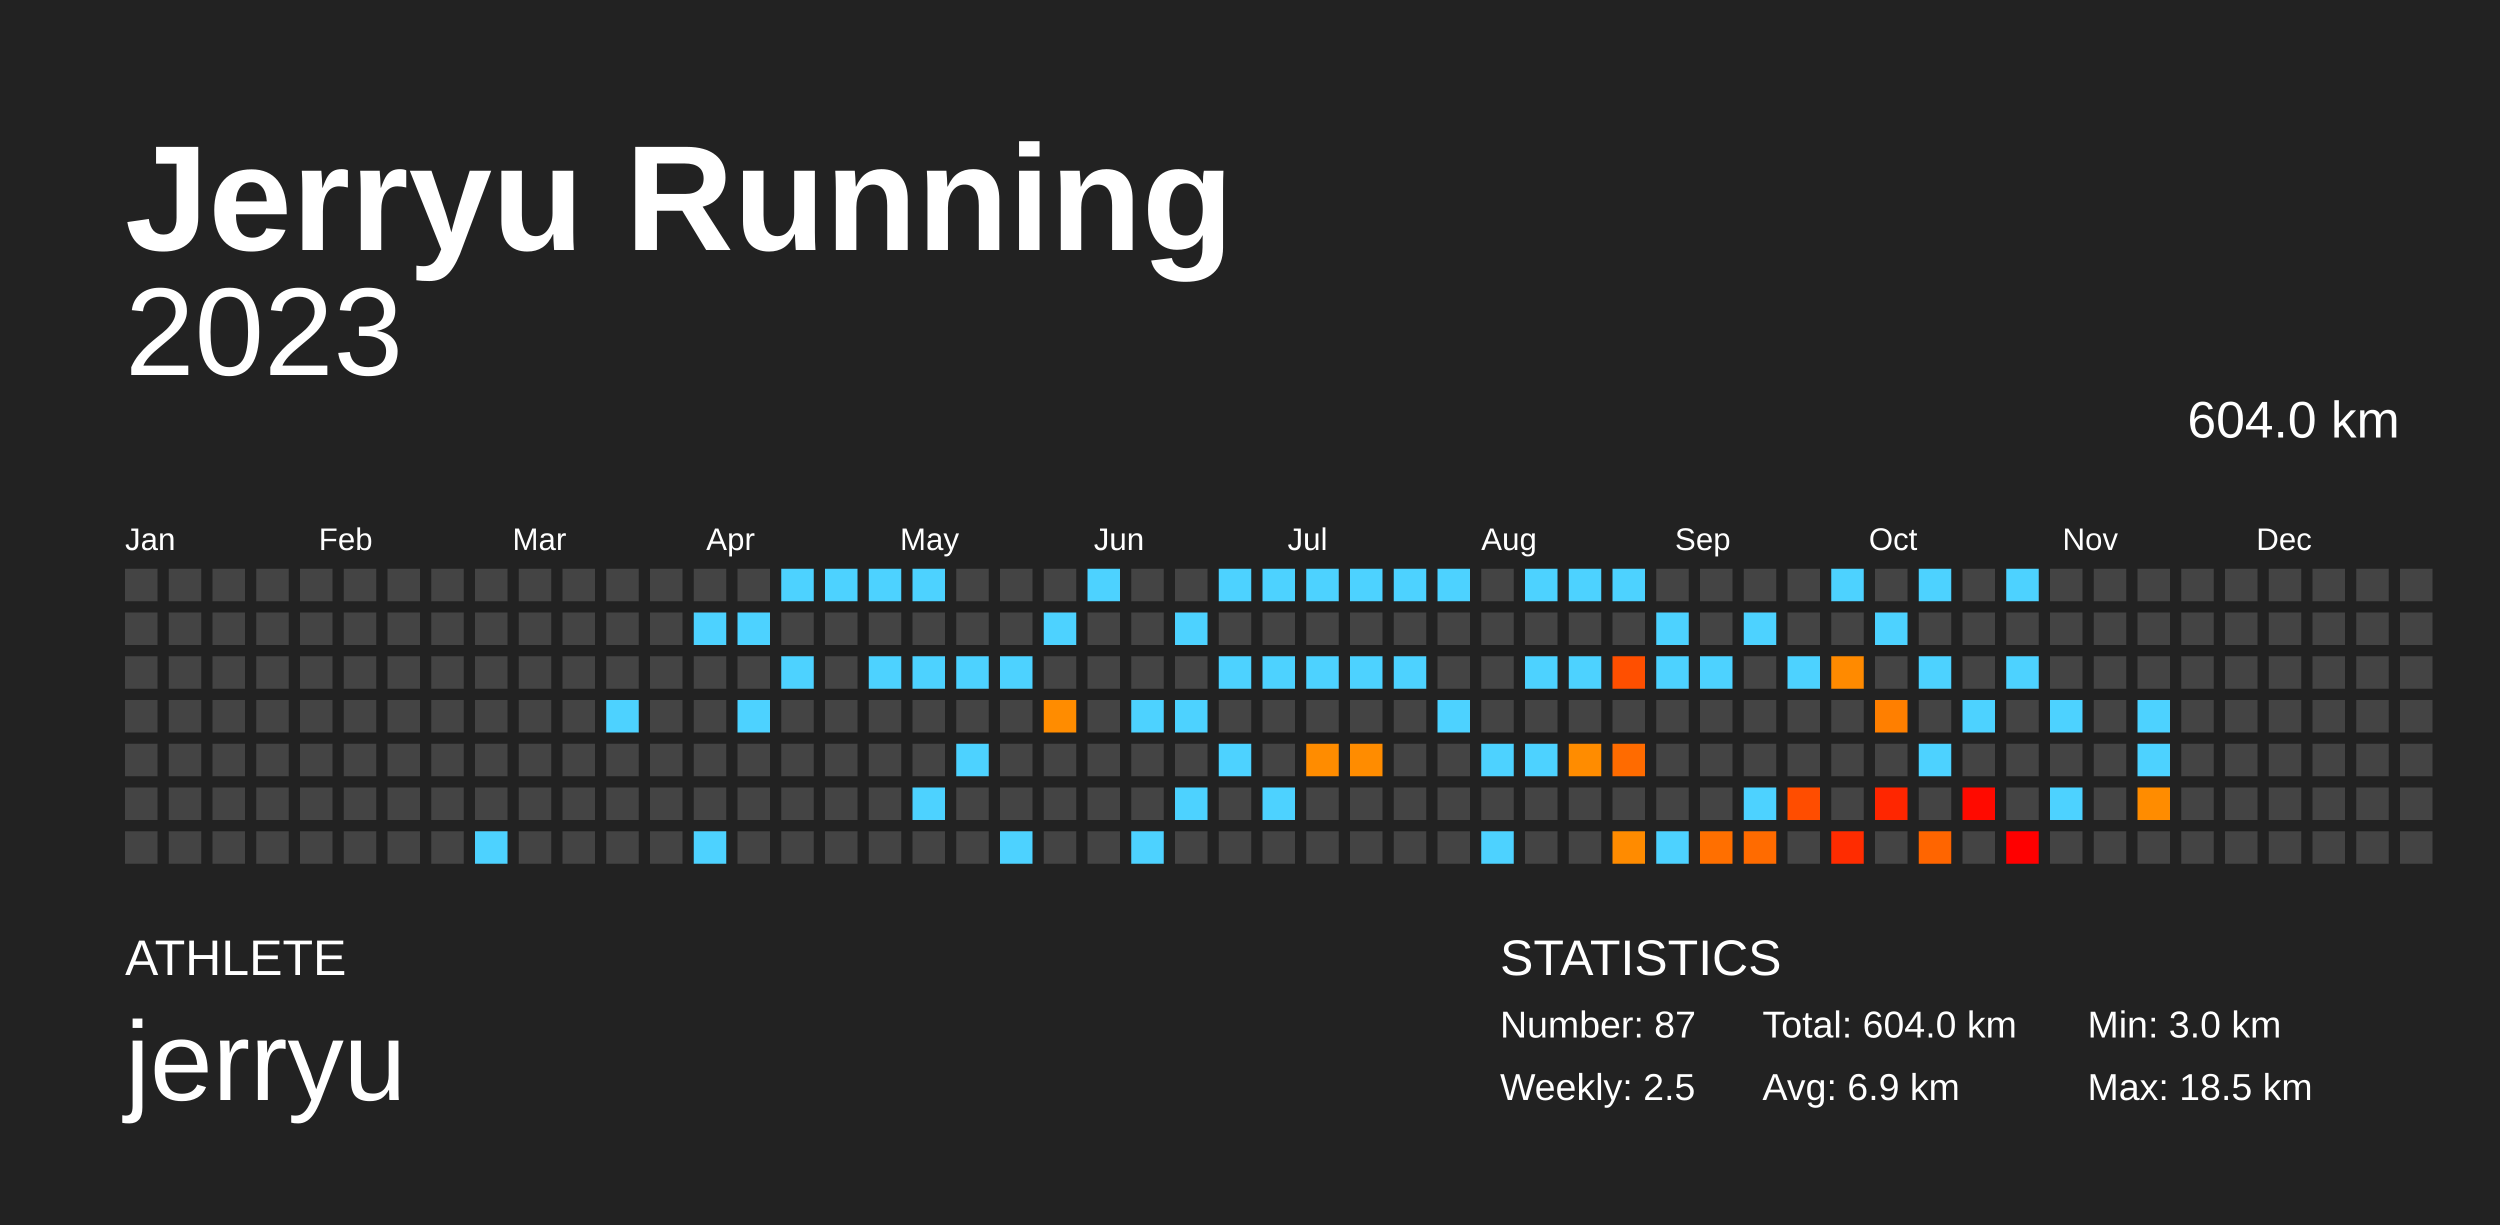
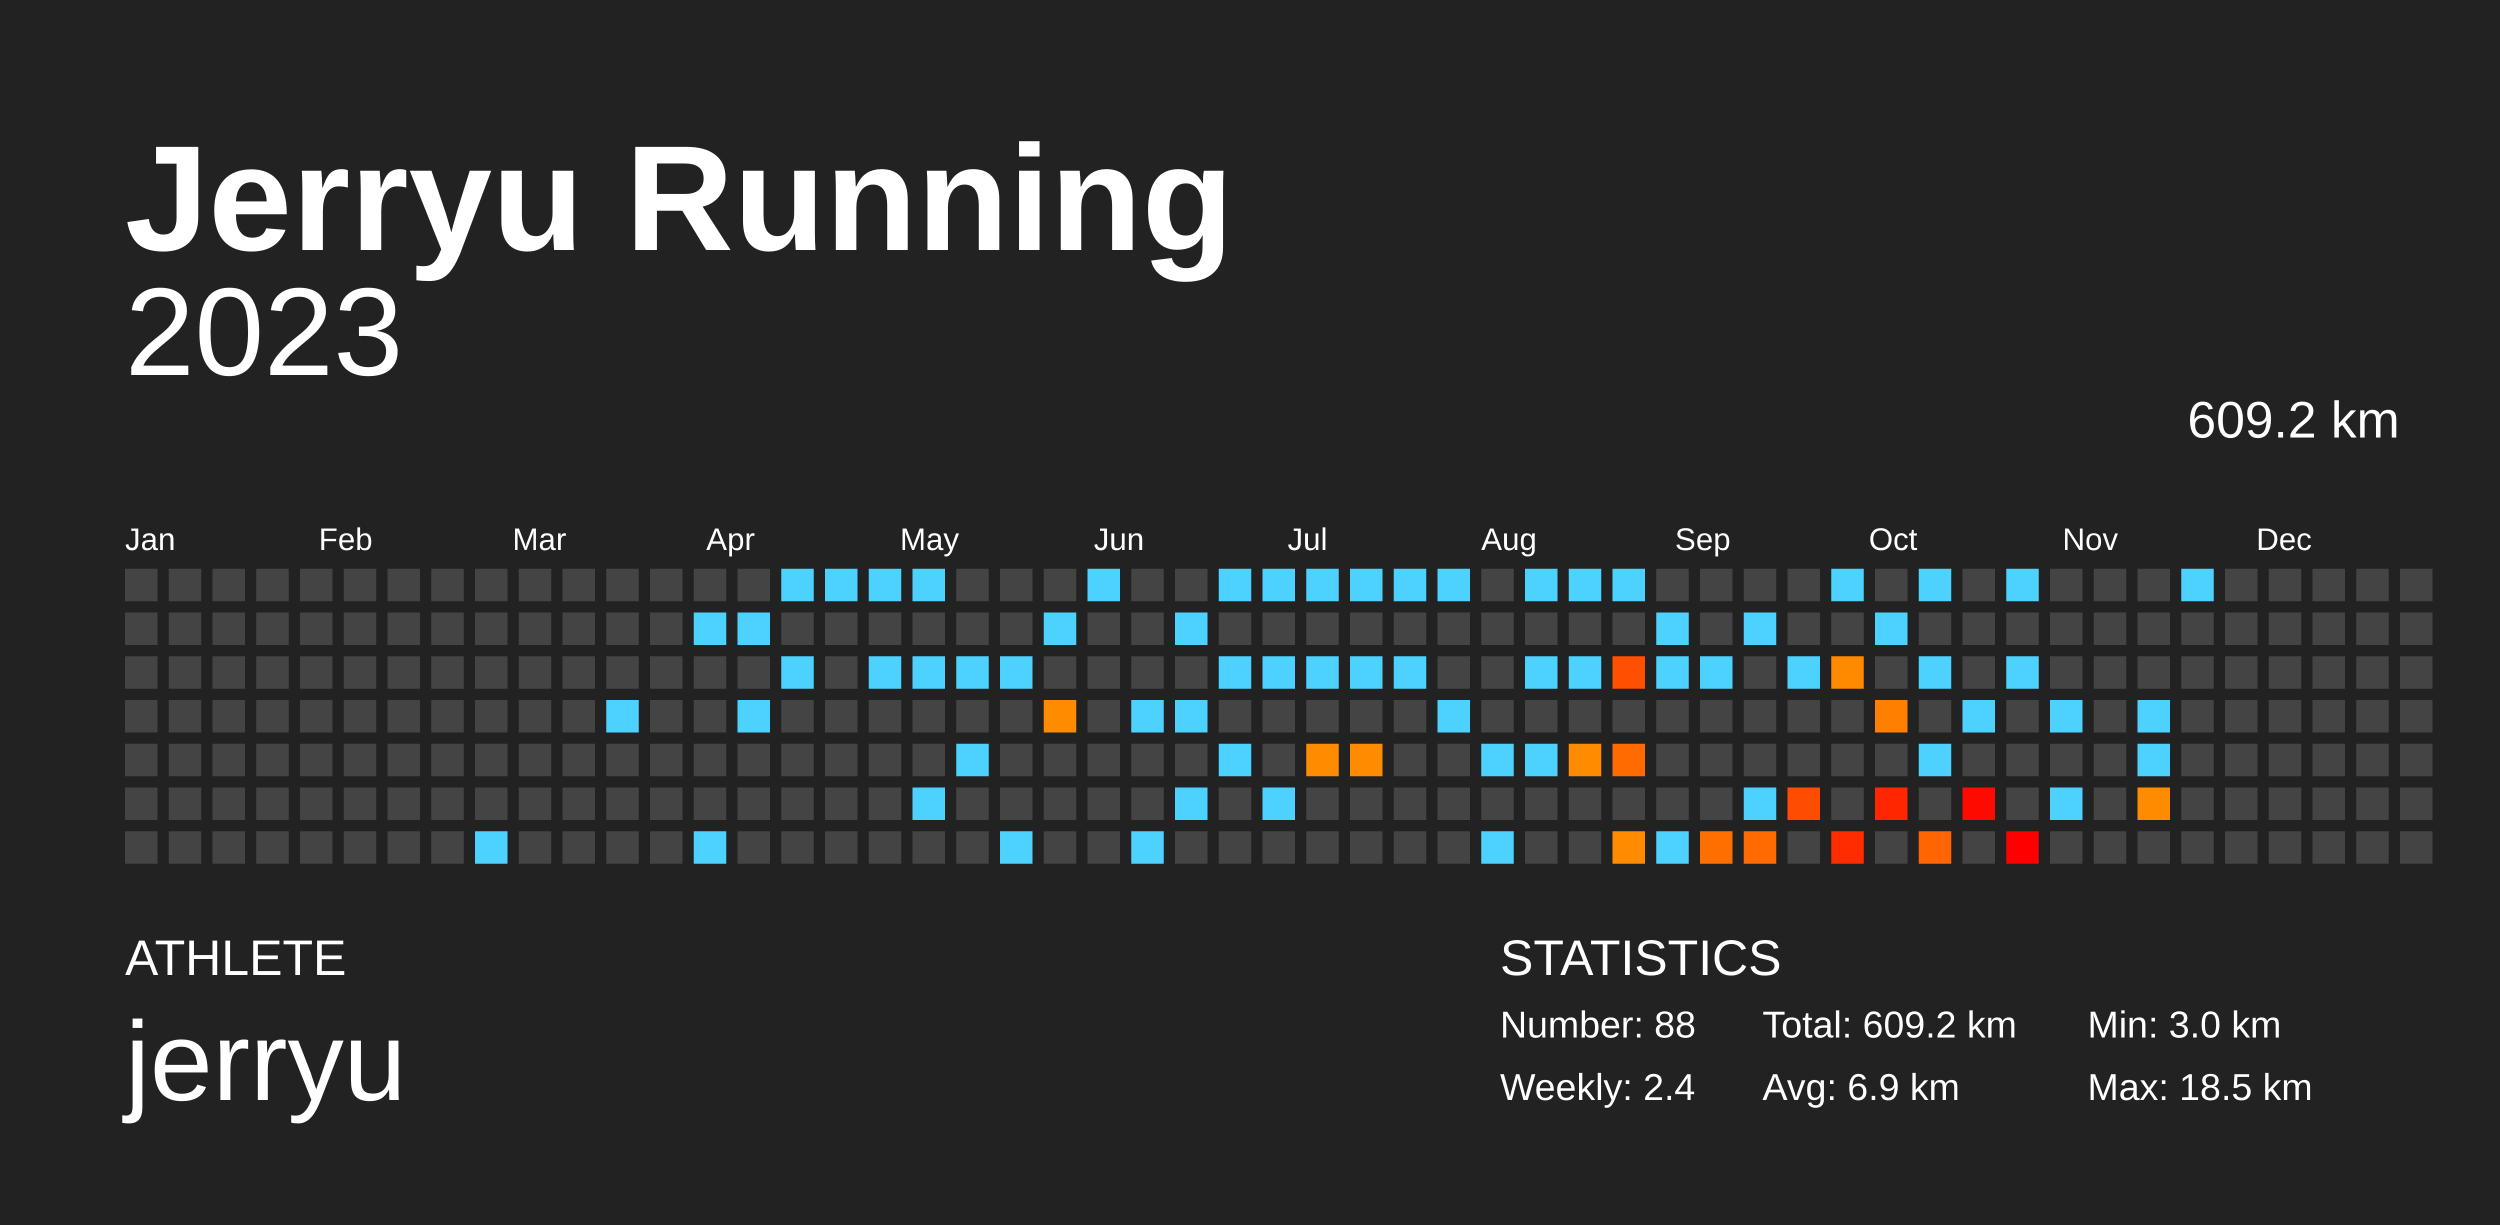
<svg xmlns="http://www.w3.org/2000/svg" baseProfile="full" height="98mm" version="1.1" viewBox="0,0,200,98" width="200mm">
  <defs />
  <rect fill="#222222" height="98" width="200" x="0" y="0" />
  <text fill="#FFFFFF" style="font-size:12px; font-family:Arial; font-weight:bold;" x="10" y="20">Jerryu Running</text>
  <text fill="#FFFFFF" style="font-size:4px; font-family:Arial" x="10" y="78">ATHLETE</text>
  <text fill="#FFFFFF" style="font-size:9px; font-family:Arial" x="10" y="88">jerryu</text>
  <text fill="#FFFFFF" style="font-size:4px; font-family:Arial" x="120" y="78">STATISTICS</text>
-   <text fill="#FFFFFF" style="font-size:3px; font-family:Arial" x="120" y="83">Number: 87</text>
-   <text fill="#FFFFFF" style="font-size:3px; font-family:Arial" x="120" y="88">Weekly: 2.5</text>
-   <text fill="#FFFFFF" style="font-size:3px; font-family:Arial" x="141" y="83">Total: 604.0 km</text>
+   <text fill="#FFFFFF" style="font-size:3px; font-family:Arial" x="120" y="83">Number: 88</text>
+   <text fill="#FFFFFF" style="font-size:3px; font-family:Arial" x="120" y="88">Weekly: 2.4</text>
+   <text fill="#FFFFFF" style="font-size:3px; font-family:Arial" x="141" y="83">Total: 609.2 km</text>
  <text fill="#FFFFFF" style="font-size:3px; font-family:Arial" x="141" y="88">Avg: 6.9 km</text>
  <text fill="#FFFFFF" style="font-size:3px; font-family:Arial" x="167" y="83">Min: 3.0 km</text>
  <text fill="#FFFFFF" style="font-size:3px; font-family:Arial" x="167" y="88">Max: 18.5 km</text>
  <text alignment-baseline="hanging" fill="#FFFFFF" style="font-size:10.0px; font-family:Arial;" x="10" y="30">2023</text>
-   <text alignment-baseline="hanging" fill="#FFFFFF" style="font-size:4.125px; font-family:Arial;" x="175" y="35">604.0 km</text>
+   <text alignment-baseline="hanging" fill="#FFFFFF" style="font-size:4.125px; font-family:Arial;" x="175" y="35">609.2 km</text>
  <text fill="#FFFFFF" style="font-size:2.5px; font-family:Arial" x="10.0" y="44">Jan</text>
  <text fill="#FFFFFF" style="font-size:2.5px; font-family:Arial" x="25.5" y="44">Feb</text>
  <text fill="#FFFFFF" style="font-size:2.5px; font-family:Arial" x="41.0" y="44">Mar</text>
  <text fill="#FFFFFF" style="font-size:2.5px; font-family:Arial" x="56.5" y="44">Apr</text>
  <text fill="#FFFFFF" style="font-size:2.5px; font-family:Arial" x="72.0" y="44">May</text>
  <text fill="#FFFFFF" style="font-size:2.5px; font-family:Arial" x="87.5" y="44">Jun</text>
  <text fill="#FFFFFF" style="font-size:2.5px; font-family:Arial" x="103.0" y="44">Jul</text>
  <text fill="#FFFFFF" style="font-size:2.5px; font-family:Arial" x="118.5" y="44">Aug</text>
  <text fill="#FFFFFF" style="font-size:2.5px; font-family:Arial" x="134.0" y="44">Sep</text>
  <text fill="#FFFFFF" style="font-size:2.5px; font-family:Arial" x="149.5" y="44">Oct</text>
  <text fill="#FFFFFF" style="font-size:2.5px; font-family:Arial" x="165.0" y="44">Nov</text>
  <text fill="#FFFFFF" style="font-size:2.5px; font-family:Arial" x="180.5" y="44">Dec</text>
  <rect fill="#444444" height="2.6" width="2.6" x="10.0" y="45.5" />
  <rect fill="#444444" height="2.6" width="2.6" x="10.0" y="49.0" />
  <rect fill="#444444" height="2.6" width="2.6" x="10.0" y="52.5" />
  <rect fill="#444444" height="2.6" width="2.6" x="10.0" y="56.0" />
  <rect fill="#444444" height="2.6" width="2.6" x="10.0" y="59.5" />
  <rect fill="#444444" height="2.6" width="2.6" x="10.0" y="63.0" />
  <rect fill="#444444" height="2.6" width="2.6" x="10.0" y="66.5" />
  <rect fill="#444444" height="2.6" width="2.6" x="13.5" y="45.5" />
  <rect fill="#444444" height="2.6" width="2.6" x="13.5" y="49.0" />
  <rect fill="#444444" height="2.6" width="2.6" x="13.5" y="52.5" />
  <rect fill="#444444" height="2.6" width="2.6" x="13.5" y="56.0" />
  <rect fill="#444444" height="2.6" width="2.6" x="13.5" y="59.5" />
  <rect fill="#444444" height="2.6" width="2.6" x="13.5" y="63.0" />
  <rect fill="#444444" height="2.6" width="2.6" x="13.5" y="66.5" />
  <rect fill="#444444" height="2.6" width="2.6" x="17.0" y="45.5" />
  <rect fill="#444444" height="2.6" width="2.6" x="17.0" y="49.0" />
  <rect fill="#444444" height="2.6" width="2.6" x="17.0" y="52.5" />
  <rect fill="#444444" height="2.6" width="2.6" x="17.0" y="56.0" />
  <rect fill="#444444" height="2.6" width="2.6" x="17.0" y="59.5" />
  <rect fill="#444444" height="2.6" width="2.6" x="17.0" y="63.0" />
  <rect fill="#444444" height="2.6" width="2.6" x="17.0" y="66.5" />
  <rect fill="#444444" height="2.6" width="2.6" x="20.5" y="45.5" />
  <rect fill="#444444" height="2.6" width="2.6" x="20.5" y="49.0" />
  <rect fill="#444444" height="2.6" width="2.6" x="20.5" y="52.5" />
  <rect fill="#444444" height="2.6" width="2.6" x="20.5" y="56.0" />
  <rect fill="#444444" height="2.6" width="2.6" x="20.5" y="59.5" />
  <rect fill="#444444" height="2.6" width="2.6" x="20.5" y="63.0" />
  <rect fill="#444444" height="2.6" width="2.6" x="20.5" y="66.5" />
  <rect fill="#444444" height="2.6" width="2.6" x="24.0" y="45.5" />
  <rect fill="#444444" height="2.6" width="2.6" x="24.0" y="49.0" />
  <rect fill="#444444" height="2.6" width="2.6" x="24.0" y="52.5" />
  <rect fill="#444444" height="2.6" width="2.6" x="24.0" y="56.0" />
  <rect fill="#444444" height="2.6" width="2.6" x="24.0" y="59.5" />
  <rect fill="#444444" height="2.6" width="2.6" x="24.0" y="63.0" />
  <rect fill="#444444" height="2.6" width="2.6" x="24.0" y="66.5" />
  <rect fill="#444444" height="2.6" width="2.6" x="27.5" y="45.5" />
  <rect fill="#444444" height="2.6" width="2.6" x="27.5" y="49.0" />
  <rect fill="#444444" height="2.6" width="2.6" x="27.5" y="52.5" />
  <rect fill="#444444" height="2.6" width="2.6" x="27.5" y="56.0" />
  <rect fill="#444444" height="2.6" width="2.6" x="27.5" y="59.5" />
  <rect fill="#444444" height="2.6" width="2.6" x="27.5" y="63.0" />
  <rect fill="#444444" height="2.6" width="2.6" x="27.5" y="66.5" />
  <rect fill="#444444" height="2.6" width="2.6" x="31.0" y="45.5" />
  <rect fill="#444444" height="2.6" width="2.6" x="31.0" y="49.0" />
  <rect fill="#444444" height="2.6" width="2.6" x="31.0" y="52.5" />
  <rect fill="#444444" height="2.6" width="2.6" x="31.0" y="56.0" />
  <rect fill="#444444" height="2.6" width="2.6" x="31.0" y="59.5" />
  <rect fill="#444444" height="2.6" width="2.6" x="31.0" y="63.0" />
  <rect fill="#444444" height="2.6" width="2.6" x="31.0" y="66.5" />
  <rect fill="#444444" height="2.6" width="2.6" x="34.5" y="45.5" />
  <rect fill="#444444" height="2.6" width="2.6" x="34.5" y="49.0" />
  <rect fill="#444444" height="2.6" width="2.6" x="34.5" y="52.5" />
  <rect fill="#444444" height="2.6" width="2.6" x="34.5" y="56.0" />
  <rect fill="#444444" height="2.6" width="2.6" x="34.5" y="59.5" />
  <rect fill="#444444" height="2.6" width="2.6" x="34.5" y="63.0" />
  <rect fill="#444444" height="2.6" width="2.6" x="34.5" y="66.5" />
  <rect fill="#444444" height="2.6" width="2.6" x="38.0" y="45.5" />
  <rect fill="#444444" height="2.6" width="2.6" x="38.0" y="49.0" />
  <rect fill="#444444" height="2.6" width="2.6" x="38.0" y="52.5" />
  <rect fill="#444444" height="2.6" width="2.6" x="38.0" y="56.0" />
  <rect fill="#444444" height="2.6" width="2.6" x="38.0" y="59.5" />
  <rect fill="#444444" height="2.6" width="2.6" x="38.0" y="63.0" />
  <rect fill="#4dd2ff" height="2.6" width="2.6" x="38.0" y="66.5" />
  <rect fill="#444444" height="2.6" width="2.6" x="41.5" y="45.5" />
  <rect fill="#444444" height="2.6" width="2.6" x="41.5" y="49.0" />
  <rect fill="#444444" height="2.6" width="2.6" x="41.5" y="52.5" />
  <rect fill="#444444" height="2.6" width="2.6" x="41.5" y="56.0" />
  <rect fill="#444444" height="2.6" width="2.6" x="41.5" y="59.5" />
  <rect fill="#444444" height="2.6" width="2.6" x="41.5" y="63.0" />
  <rect fill="#444444" height="2.6" width="2.6" x="41.5" y="66.5" />
  <rect fill="#444444" height="2.6" width="2.6" x="45.0" y="45.5" />
  <rect fill="#444444" height="2.6" width="2.6" x="45.0" y="49.0" />
  <rect fill="#444444" height="2.6" width="2.6" x="45.0" y="52.5" />
  <rect fill="#444444" height="2.6" width="2.6" x="45.0" y="56.0" />
  <rect fill="#444444" height="2.6" width="2.6" x="45.0" y="59.5" />
  <rect fill="#444444" height="2.6" width="2.6" x="45.0" y="63.0" />
  <rect fill="#444444" height="2.6" width="2.6" x="45.0" y="66.5" />
  <rect fill="#444444" height="2.6" width="2.6" x="48.5" y="45.5" />
  <rect fill="#444444" height="2.6" width="2.6" x="48.5" y="49.0" />
  <rect fill="#444444" height="2.6" width="2.6" x="48.5" y="52.5" />
  <rect fill="#4dd2ff" height="2.6" width="2.6" x="48.5" y="56.0" />
  <rect fill="#444444" height="2.6" width="2.6" x="48.5" y="59.5" />
  <rect fill="#444444" height="2.6" width="2.6" x="48.5" y="63.0" />
  <rect fill="#444444" height="2.6" width="2.6" x="48.5" y="66.5" />
  <rect fill="#444444" height="2.6" width="2.6" x="52.0" y="45.5" />
  <rect fill="#444444" height="2.6" width="2.6" x="52.0" y="49.0" />
  <rect fill="#444444" height="2.6" width="2.6" x="52.0" y="52.5" />
  <rect fill="#444444" height="2.6" width="2.6" x="52.0" y="56.0" />
  <rect fill="#444444" height="2.6" width="2.6" x="52.0" y="59.5" />
  <rect fill="#444444" height="2.6" width="2.6" x="52.0" y="63.0" />
  <rect fill="#444444" height="2.6" width="2.6" x="52.0" y="66.5" />
  <rect fill="#444444" height="2.6" width="2.6" x="55.5" y="45.5" />
  <rect fill="#4dd2ff" height="2.6" width="2.6" x="55.5" y="49.0" />
  <rect fill="#444444" height="2.6" width="2.6" x="55.5" y="52.5" />
  <rect fill="#444444" height="2.6" width="2.6" x="55.5" y="56.0" />
  <rect fill="#444444" height="2.6" width="2.6" x="55.5" y="59.5" />
  <rect fill="#444444" height="2.6" width="2.6" x="55.5" y="63.0" />
  <rect fill="#4dd2ff" height="2.6" width="2.6" x="55.5" y="66.5" />
  <rect fill="#444444" height="2.6" width="2.6" x="59.0" y="45.5" />
  <rect fill="#4dd2ff" height="2.6" width="2.6" x="59.0" y="49.0" />
  <rect fill="#444444" height="2.6" width="2.6" x="59.0" y="52.5" />
  <rect fill="#4dd2ff" height="2.6" width="2.6" x="59.0" y="56.0" />
  <rect fill="#444444" height="2.6" width="2.6" x="59.0" y="59.5" />
  <rect fill="#444444" height="2.6" width="2.6" x="59.0" y="63.0" />
  <rect fill="#444444" height="2.6" width="2.6" x="59.0" y="66.5" />
  <rect fill="#4dd2ff" height="2.6" width="2.6" x="62.5" y="45.5" />
  <rect fill="#444444" height="2.6" width="2.6" x="62.5" y="49.0" />
  <rect fill="#4dd2ff" height="2.6" width="2.6" x="62.5" y="52.5" />
  <rect fill="#444444" height="2.6" width="2.6" x="62.5" y="56.0" />
  <rect fill="#444444" height="2.6" width="2.6" x="62.5" y="59.5" />
  <rect fill="#444444" height="2.6" width="2.6" x="62.5" y="63.0" />
  <rect fill="#444444" height="2.6" width="2.6" x="62.5" y="66.5" />
  <rect fill="#4dd2ff" height="2.6" width="2.6" x="66.0" y="45.5" />
  <rect fill="#444444" height="2.6" width="2.6" x="66.0" y="49.0" />
  <rect fill="#444444" height="2.6" width="2.6" x="66.0" y="52.5" />
  <rect fill="#444444" height="2.6" width="2.6" x="66.0" y="56.0" />
  <rect fill="#444444" height="2.6" width="2.6" x="66.0" y="59.5" />
  <rect fill="#444444" height="2.6" width="2.6" x="66.0" y="63.0" />
  <rect fill="#444444" height="2.6" width="2.6" x="66.0" y="66.5" />
  <rect fill="#4dd2ff" height="2.6" width="2.6" x="69.5" y="45.5" />
  <rect fill="#444444" height="2.6" width="2.6" x="69.5" y="49.0" />
  <rect fill="#4dd2ff" height="2.6" width="2.6" x="69.5" y="52.5" />
  <rect fill="#444444" height="2.6" width="2.6" x="69.5" y="56.0" />
  <rect fill="#444444" height="2.6" width="2.6" x="69.5" y="59.5" />
  <rect fill="#444444" height="2.6" width="2.6" x="69.5" y="63.0" />
  <rect fill="#444444" height="2.6" width="2.6" x="69.5" y="66.5" />
  <rect fill="#4dd2ff" height="2.6" width="2.6" x="73.0" y="45.5" />
  <rect fill="#444444" height="2.6" width="2.6" x="73.0" y="49.0" />
  <rect fill="#4dd2ff" height="2.6" width="2.6" x="73.0" y="52.5" />
  <rect fill="#444444" height="2.6" width="2.6" x="73.0" y="56.0" />
  <rect fill="#444444" height="2.6" width="2.6" x="73.0" y="59.5" />
  <rect fill="#4dd2ff" height="2.6" width="2.6" x="73.0" y="63.0" />
  <rect fill="#444444" height="2.6" width="2.6" x="73.0" y="66.5" />
  <rect fill="#444444" height="2.6" width="2.6" x="76.5" y="45.5" />
  <rect fill="#444444" height="2.6" width="2.6" x="76.5" y="49.0" />
  <rect fill="#4dd2ff" height="2.6" width="2.6" x="76.5" y="52.5" />
  <rect fill="#444444" height="2.6" width="2.6" x="76.5" y="56.0" />
  <rect fill="#4dd2ff" height="2.6" width="2.6" x="76.5" y="59.5" />
  <rect fill="#444444" height="2.6" width="2.6" x="76.5" y="63.0" />
  <rect fill="#444444" height="2.6" width="2.6" x="76.5" y="66.5" />
  <rect fill="#444444" height="2.6" width="2.6" x="80.0" y="45.5" />
  <rect fill="#444444" height="2.6" width="2.6" x="80.0" y="49.0" />
  <rect fill="#4dd2ff" height="2.6" width="2.6" x="80.0" y="52.5" />
  <rect fill="#444444" height="2.6" width="2.6" x="80.0" y="56.0" />
  <rect fill="#444444" height="2.6" width="2.6" x="80.0" y="59.5" />
  <rect fill="#444444" height="2.6" width="2.6" x="80.0" y="63.0" />
  <rect fill="#4dd2ff" height="2.6" width="2.6" x="80.0" y="66.5" />
  <rect fill="#444444" height="2.6" width="2.6" x="83.5" y="45.5" />
  <rect fill="#4dd2ff" height="2.6" width="2.6" x="83.5" y="49.0" />
  <rect fill="#444444" height="2.6" width="2.6" x="83.5" y="52.5" />
  <rect fill="#ff8c00" height="2.6" width="2.6" x="83.5" y="56.0" />
  <rect fill="#444444" height="2.6" width="2.6" x="83.5" y="59.5" />
  <rect fill="#444444" height="2.6" width="2.6" x="83.5" y="63.0" />
  <rect fill="#444444" height="2.6" width="2.6" x="83.5" y="66.5" />
  <rect fill="#4dd2ff" height="2.6" width="2.6" x="87.0" y="45.5" />
  <rect fill="#444444" height="2.6" width="2.6" x="87.0" y="49.0" />
  <rect fill="#444444" height="2.6" width="2.6" x="87.0" y="52.5" />
  <rect fill="#444444" height="2.6" width="2.6" x="87.0" y="56.0" />
  <rect fill="#444444" height="2.6" width="2.6" x="87.0" y="59.5" />
  <rect fill="#444444" height="2.6" width="2.6" x="87.0" y="63.0" />
  <rect fill="#444444" height="2.6" width="2.6" x="87.0" y="66.5" />
  <rect fill="#444444" height="2.6" width="2.6" x="90.5" y="45.5" />
  <rect fill="#444444" height="2.6" width="2.6" x="90.5" y="49.0" />
  <rect fill="#444444" height="2.6" width="2.6" x="90.5" y="52.5" />
  <rect fill="#4dd2ff" height="2.6" width="2.6" x="90.5" y="56.0" />
  <rect fill="#444444" height="2.6" width="2.6" x="90.5" y="59.5" />
  <rect fill="#444444" height="2.6" width="2.6" x="90.5" y="63.0" />
  <rect fill="#4dd2ff" height="2.6" width="2.6" x="90.5" y="66.5" />
  <rect fill="#444444" height="2.6" width="2.6" x="94.0" y="45.5" />
  <rect fill="#4dd2ff" height="2.6" width="2.6" x="94.0" y="49.0" />
  <rect fill="#444444" height="2.6" width="2.6" x="94.0" y="52.5" />
  <rect fill="#4dd2ff" height="2.6" width="2.6" x="94.0" y="56.0" />
  <rect fill="#444444" height="2.6" width="2.6" x="94.0" y="59.5" />
  <rect fill="#4dd2ff" height="2.6" width="2.6" x="94.0" y="63.0" />
  <rect fill="#444444" height="2.6" width="2.6" x="94.0" y="66.5" />
  <rect fill="#4dd2ff" height="2.6" width="2.6" x="97.5" y="45.5" />
  <rect fill="#444444" height="2.6" width="2.6" x="97.5" y="49.0" />
  <rect fill="#4dd2ff" height="2.6" width="2.6" x="97.5" y="52.5" />
  <rect fill="#444444" height="2.6" width="2.6" x="97.5" y="56.0" />
  <rect fill="#4dd2ff" height="2.6" width="2.6" x="97.5" y="59.5" />
  <rect fill="#444444" height="2.6" width="2.6" x="97.5" y="63.0" />
  <rect fill="#444444" height="2.6" width="2.6" x="97.5" y="66.5" />
  <rect fill="#4dd2ff" height="2.6" width="2.6" x="101.0" y="45.5" />
  <rect fill="#444444" height="2.6" width="2.6" x="101.0" y="49.0" />
  <rect fill="#4dd2ff" height="2.6" width="2.6" x="101.0" y="52.5" />
  <rect fill="#444444" height="2.6" width="2.6" x="101.0" y="56.0" />
  <rect fill="#444444" height="2.6" width="2.6" x="101.0" y="59.5" />
  <rect fill="#4dd2ff" height="2.6" width="2.6" x="101.0" y="63.0" />
  <rect fill="#444444" height="2.6" width="2.6" x="101.0" y="66.5" />
  <rect fill="#4dd2ff" height="2.6" width="2.6" x="104.5" y="45.5" />
  <rect fill="#444444" height="2.6" width="2.6" x="104.5" y="49.0" />
  <rect fill="#4dd2ff" height="2.6" width="2.6" x="104.5" y="52.5" />
  <rect fill="#444444" height="2.6" width="2.6" x="104.5" y="56.0" />
  <rect fill="#ff8c00" height="2.6" width="2.6" x="104.5" y="59.5" />
  <rect fill="#444444" height="2.6" width="2.6" x="104.5" y="63.0" />
  <rect fill="#444444" height="2.6" width="2.6" x="104.5" y="66.5" />
  <rect fill="#4dd2ff" height="2.6" width="2.6" x="108.0" y="45.5" />
  <rect fill="#444444" height="2.6" width="2.6" x="108.0" y="49.0" />
  <rect fill="#4dd2ff" height="2.6" width="2.6" x="108.0" y="52.5" />
  <rect fill="#444444" height="2.6" width="2.6" x="108.0" y="56.0" />
  <rect fill="#ff8c00" height="2.6" width="2.6" x="108.0" y="59.5" />
  <rect fill="#444444" height="2.6" width="2.6" x="108.0" y="63.0" />
  <rect fill="#444444" height="2.6" width="2.6" x="108.0" y="66.5" />
  <rect fill="#4dd2ff" height="2.6" width="2.6" x="111.5" y="45.5" />
  <rect fill="#444444" height="2.6" width="2.6" x="111.5" y="49.0" />
  <rect fill="#4dd2ff" height="2.6" width="2.6" x="111.5" y="52.5" />
  <rect fill="#444444" height="2.6" width="2.6" x="111.5" y="56.0" />
  <rect fill="#444444" height="2.6" width="2.6" x="111.5" y="59.5" />
  <rect fill="#444444" height="2.6" width="2.6" x="111.5" y="63.0" />
  <rect fill="#444444" height="2.6" width="2.6" x="111.5" y="66.5" />
  <rect fill="#4dd2ff" height="2.6" width="2.6" x="115.0" y="45.5" />
  <rect fill="#444444" height="2.6" width="2.6" x="115.0" y="49.0" />
  <rect fill="#444444" height="2.6" width="2.6" x="115.0" y="52.5" />
  <rect fill="#4dd2ff" height="2.6" width="2.6" x="115.0" y="56.0" />
  <rect fill="#444444" height="2.6" width="2.6" x="115.0" y="59.5" />
  <rect fill="#444444" height="2.6" width="2.6" x="115.0" y="63.0" />
  <rect fill="#444444" height="2.6" width="2.6" x="115.0" y="66.5" />
  <rect fill="#444444" height="2.6" width="2.6" x="118.5" y="45.5" />
  <rect fill="#444444" height="2.6" width="2.6" x="118.5" y="49.0" />
  <rect fill="#444444" height="2.6" width="2.6" x="118.5" y="52.5" />
  <rect fill="#444444" height="2.6" width="2.6" x="118.5" y="56.0" />
  <rect fill="#4dd2ff" height="2.6" width="2.6" x="118.5" y="59.5" />
  <rect fill="#444444" height="2.6" width="2.6" x="118.5" y="63.0" />
  <rect fill="#4dd2ff" height="2.6" width="2.6" x="118.5" y="66.5" />
  <rect fill="#4dd2ff" height="2.6" width="2.6" x="122.0" y="45.5" />
  <rect fill="#444444" height="2.6" width="2.6" x="122.0" y="49.0" />
  <rect fill="#4dd2ff" height="2.6" width="2.6" x="122.0" y="52.5" />
  <rect fill="#444444" height="2.6" width="2.6" x="122.0" y="56.0" />
  <rect fill="#4dd2ff" height="2.6" width="2.6" x="122.0" y="59.5" />
  <rect fill="#444444" height="2.6" width="2.6" x="122.0" y="63.0" />
  <rect fill="#444444" height="2.6" width="2.6" x="122.0" y="66.5" />
  <rect fill="#4dd2ff" height="2.6" width="2.6" x="125.5" y="45.5" />
  <rect fill="#444444" height="2.6" width="2.6" x="125.5" y="49.0" />
  <rect fill="#4dd2ff" height="2.6" width="2.6" x="125.5" y="52.5" />
  <rect fill="#444444" height="2.6" width="2.6" x="125.5" y="56.0" />
  <rect fill="#ff8c00" height="2.6" width="2.6" x="125.5" y="59.5" />
  <rect fill="#444444" height="2.6" width="2.6" x="125.5" y="63.0" />
  <rect fill="#444444" height="2.6" width="2.6" x="125.5" y="66.5" />
  <rect fill="#4dd2ff" height="2.6" width="2.6" x="129.0" y="45.5" />
  <rect fill="#444444" height="2.6" width="2.6" x="129.0" y="49.0" />
  <rect fill="#ff4f00" height="2.6" width="2.6" x="129.0" y="52.5" />
  <rect fill="#444444" height="2.6" width="2.6" x="129.0" y="56.0" />
  <rect fill="#ff6b00" height="2.6" width="2.6" x="129.0" y="59.5" />
  <rect fill="#444444" height="2.6" width="2.6" x="129.0" y="63.0" />
  <rect fill="#ff8b00" height="2.6" width="2.6" x="129.0" y="66.5" />
  <rect fill="#444444" height="2.6" width="2.6" x="132.5" y="45.5" />
  <rect fill="#4dd2ff" height="2.6" width="2.6" x="132.5" y="49.0" />
  <rect fill="#4dd2ff" height="2.6" width="2.6" x="132.5" y="52.5" />
  <rect fill="#444444" height="2.6" width="2.6" x="132.5" y="56.0" />
  <rect fill="#444444" height="2.6" width="2.6" x="132.5" y="59.5" />
  <rect fill="#444444" height="2.6" width="2.6" x="132.5" y="63.0" />
  <rect fill="#4dd2ff" height="2.6" width="2.6" x="132.5" y="66.5" />
  <rect fill="#444444" height="2.6" width="2.6" x="136.0" y="45.5" />
  <rect fill="#444444" height="2.6" width="2.6" x="136.0" y="49.0" />
  <rect fill="#4dd2ff" height="2.6" width="2.6" x="136.0" y="52.5" />
  <rect fill="#444444" height="2.6" width="2.6" x="136.0" y="56.0" />
  <rect fill="#444444" height="2.6" width="2.6" x="136.0" y="59.5" />
  <rect fill="#444444" height="2.6" width="2.6" x="136.0" y="63.0" />
  <rect fill="#ff6f00" height="2.6" width="2.6" x="136.0" y="66.5" />
  <rect fill="#444444" height="2.6" width="2.6" x="139.5" y="45.5" />
  <rect fill="#4dd2ff" height="2.6" width="2.6" x="139.5" y="49.0" />
  <rect fill="#444444" height="2.6" width="2.6" x="139.5" y="52.5" />
  <rect fill="#444444" height="2.6" width="2.6" x="139.5" y="56.0" />
  <rect fill="#444444" height="2.6" width="2.6" x="139.5" y="59.5" />
  <rect fill="#4dd2ff" height="2.6" width="2.6" x="139.5" y="63.0" />
  <rect fill="#ff6b00" height="2.6" width="2.6" x="139.5" y="66.5" />
  <rect fill="#444444" height="2.6" width="2.6" x="143.0" y="45.5" />
  <rect fill="#444444" height="2.6" width="2.6" x="143.0" y="49.0" />
  <rect fill="#4dd2ff" height="2.6" width="2.6" x="143.0" y="52.5" />
  <rect fill="#444444" height="2.6" width="2.6" x="143.0" y="56.0" />
  <rect fill="#444444" height="2.6" width="2.6" x="143.0" y="59.5" />
  <rect fill="#ff4d00" height="2.6" width="2.6" x="143.0" y="63.0" />
  <rect fill="#444444" height="2.6" width="2.6" x="143.0" y="66.5" />
  <rect fill="#4dd2ff" height="2.6" width="2.6" x="146.5" y="45.5" />
  <rect fill="#444444" height="2.6" width="2.6" x="146.5" y="49.0" />
  <rect fill="#ff8a00" height="2.6" width="2.6" x="146.5" y="52.5" />
  <rect fill="#444444" height="2.6" width="2.6" x="146.5" y="56.0" />
  <rect fill="#444444" height="2.6" width="2.6" x="146.5" y="59.5" />
  <rect fill="#444444" height="2.6" width="2.6" x="146.5" y="63.0" />
  <rect fill="#ff2c00" height="2.6" width="2.6" x="146.5" y="66.5" />
  <rect fill="#444444" height="2.6" width="2.6" x="150.0" y="45.5" />
  <rect fill="#4dd2ff" height="2.6" width="2.6" x="150.0" y="49.0" />
  <rect fill="#444444" height="2.6" width="2.6" x="150.0" y="52.5" />
  <rect fill="#ff7f00" height="2.6" width="2.6" x="150.0" y="56.0" />
  <rect fill="#444444" height="2.6" width="2.6" x="150.0" y="59.5" />
  <rect fill="#ff2600" height="2.6" width="2.6" x="150.0" y="63.0" />
  <rect fill="#444444" height="2.6" width="2.6" x="150.0" y="66.5" />
  <rect fill="#4dd2ff" height="2.6" width="2.6" x="153.5" y="45.5" />
  <rect fill="#444444" height="2.6" width="2.6" x="153.5" y="49.0" />
  <rect fill="#4dd2ff" height="2.6" width="2.6" x="153.5" y="52.5" />
  <rect fill="#444444" height="2.6" width="2.6" x="153.5" y="56.0" />
  <rect fill="#4dd2ff" height="2.6" width="2.6" x="153.5" y="59.5" />
  <rect fill="#444444" height="2.6" width="2.6" x="153.5" y="63.0" />
  <rect fill="#ff6500" height="2.6" width="2.6" x="153.5" y="66.5" />
  <rect fill="#444444" height="2.6" width="2.6" x="157.0" y="45.5" />
  <rect fill="#444444" height="2.6" width="2.6" x="157.0" y="49.0" />
  <rect fill="#444444" height="2.6" width="2.6" x="157.0" y="52.5" />
  <rect fill="#4dd2ff" height="2.6" width="2.6" x="157.0" y="56.0" />
  <rect fill="#444444" height="2.6" width="2.6" x="157.0" y="59.5" />
  <rect fill="#ff0a00" height="2.6" width="2.6" x="157.0" y="63.0" />
  <rect fill="#444444" height="2.6" width="2.6" x="157.0" y="66.5" />
  <rect fill="#4dd2ff" height="2.6" width="2.6" x="160.5" y="45.5" />
  <rect fill="#444444" height="2.6" width="2.6" x="160.5" y="49.0" />
  <rect fill="#4dd2ff" height="2.6" width="2.6" x="160.5" y="52.5" />
  <rect fill="#444444" height="2.6" width="2.6" x="160.5" y="56.0" />
  <rect fill="#444444" height="2.6" width="2.6" x="160.5" y="59.5" />
  <rect fill="#444444" height="2.6" width="2.6" x="160.5" y="63.0" />
  <rect fill="#ff0000" height="2.6" width="2.6" x="160.5" y="66.5" />
  <rect fill="#444444" height="2.6" width="2.6" x="164.0" y="45.5" />
  <rect fill="#444444" height="2.6" width="2.6" x="164.0" y="49.0" />
  <rect fill="#444444" height="2.6" width="2.6" x="164.0" y="52.5" />
  <rect fill="#4dd2ff" height="2.6" width="2.6" x="164.0" y="56.0" />
  <rect fill="#444444" height="2.6" width="2.6" x="164.0" y="59.5" />
  <rect fill="#4dd2ff" height="2.6" width="2.6" x="164.0" y="63.0" />
  <rect fill="#444444" height="2.6" width="2.6" x="164.0" y="66.5" />
  <rect fill="#444444" height="2.6" width="2.6" x="167.5" y="45.5" />
  <rect fill="#444444" height="2.6" width="2.6" x="167.5" y="49.0" />
  <rect fill="#444444" height="2.6" width="2.6" x="167.5" y="52.5" />
  <rect fill="#444444" height="2.6" width="2.6" x="167.5" y="56.0" />
  <rect fill="#444444" height="2.6" width="2.6" x="167.5" y="59.5" />
  <rect fill="#444444" height="2.6" width="2.6" x="167.5" y="63.0" />
  <rect fill="#444444" height="2.6" width="2.6" x="167.5" y="66.5" />
  <rect fill="#444444" height="2.6" width="2.6" x="171.0" y="45.5" />
  <rect fill="#444444" height="2.6" width="2.6" x="171.0" y="49.0" />
  <rect fill="#444444" height="2.6" width="2.6" x="171.0" y="52.5" />
  <rect fill="#4dd2ff" height="2.6" width="2.6" x="171.0" y="56.0" />
  <rect fill="#4dd2ff" height="2.6" width="2.6" x="171.0" y="59.5" />
  <rect fill="#ff8c00" height="2.6" width="2.6" x="171.0" y="63.0" />
  <rect fill="#444444" height="2.6" width="2.6" x="171.0" y="66.5" />
-   <rect fill="#444444" height="2.6" width="2.6" x="174.5" y="45.5" />
+   <rect fill="#4dd2ff" height="2.6" width="2.6" x="174.5" y="45.5" />
  <rect fill="#444444" height="2.6" width="2.6" x="174.5" y="49.0" />
  <rect fill="#444444" height="2.6" width="2.6" x="174.5" y="52.5" />
  <rect fill="#444444" height="2.6" width="2.6" x="174.5" y="56.0" />
  <rect fill="#444444" height="2.6" width="2.6" x="174.5" y="59.5" />
  <rect fill="#444444" height="2.6" width="2.6" x="174.5" y="63.0" />
  <rect fill="#444444" height="2.6" width="2.6" x="174.5" y="66.5" />
  <rect fill="#444444" height="2.6" width="2.6" x="178.0" y="45.5" />
  <rect fill="#444444" height="2.6" width="2.6" x="178.0" y="49.0" />
  <rect fill="#444444" height="2.6" width="2.6" x="178.0" y="52.5" />
  <rect fill="#444444" height="2.6" width="2.6" x="178.0" y="56.0" />
  <rect fill="#444444" height="2.6" width="2.6" x="178.0" y="59.5" />
  <rect fill="#444444" height="2.6" width="2.6" x="178.0" y="63.0" />
  <rect fill="#444444" height="2.6" width="2.6" x="178.0" y="66.5" />
  <rect fill="#444444" height="2.6" width="2.6" x="181.5" y="45.5" />
  <rect fill="#444444" height="2.6" width="2.6" x="181.5" y="49.0" />
  <rect fill="#444444" height="2.6" width="2.6" x="181.5" y="52.5" />
  <rect fill="#444444" height="2.6" width="2.6" x="181.5" y="56.0" />
  <rect fill="#444444" height="2.6" width="2.6" x="181.5" y="59.5" />
  <rect fill="#444444" height="2.6" width="2.6" x="181.5" y="63.0" />
  <rect fill="#444444" height="2.6" width="2.6" x="181.5" y="66.5" />
  <rect fill="#444444" height="2.6" width="2.6" x="185.0" y="45.5" />
  <rect fill="#444444" height="2.6" width="2.6" x="185.0" y="49.0" />
  <rect fill="#444444" height="2.6" width="2.6" x="185.0" y="52.5" />
  <rect fill="#444444" height="2.6" width="2.6" x="185.0" y="56.0" />
  <rect fill="#444444" height="2.6" width="2.6" x="185.0" y="59.5" />
  <rect fill="#444444" height="2.6" width="2.6" x="185.0" y="63.0" />
  <rect fill="#444444" height="2.6" width="2.6" x="185.0" y="66.5" />
  <rect fill="#444444" height="2.6" width="2.6" x="188.5" y="45.5" />
  <rect fill="#444444" height="2.6" width="2.6" x="188.5" y="49.0" />
  <rect fill="#444444" height="2.6" width="2.6" x="188.5" y="52.5" />
  <rect fill="#444444" height="2.6" width="2.6" x="188.5" y="56.0" />
  <rect fill="#444444" height="2.6" width="2.6" x="188.5" y="59.5" />
  <rect fill="#444444" height="2.6" width="2.6" x="188.5" y="63.0" />
  <rect fill="#444444" height="2.6" width="2.6" x="188.5" y="66.5" />
  <rect fill="#444444" height="2.6" width="2.6" x="192.0" y="45.5" />
  <rect fill="#444444" height="2.6" width="2.6" x="192.0" y="49.0" />
  <rect fill="#444444" height="2.6" width="2.6" x="192.0" y="52.5" />
  <rect fill="#444444" height="2.6" width="2.6" x="192.0" y="56.0" />
  <rect fill="#444444" height="2.6" width="2.6" x="192.0" y="59.5" />
  <rect fill="#444444" height="2.6" width="2.6" x="192.0" y="63.0" />
  <rect fill="#444444" height="2.6" width="2.6" x="192.0" y="66.5" />
</svg>
